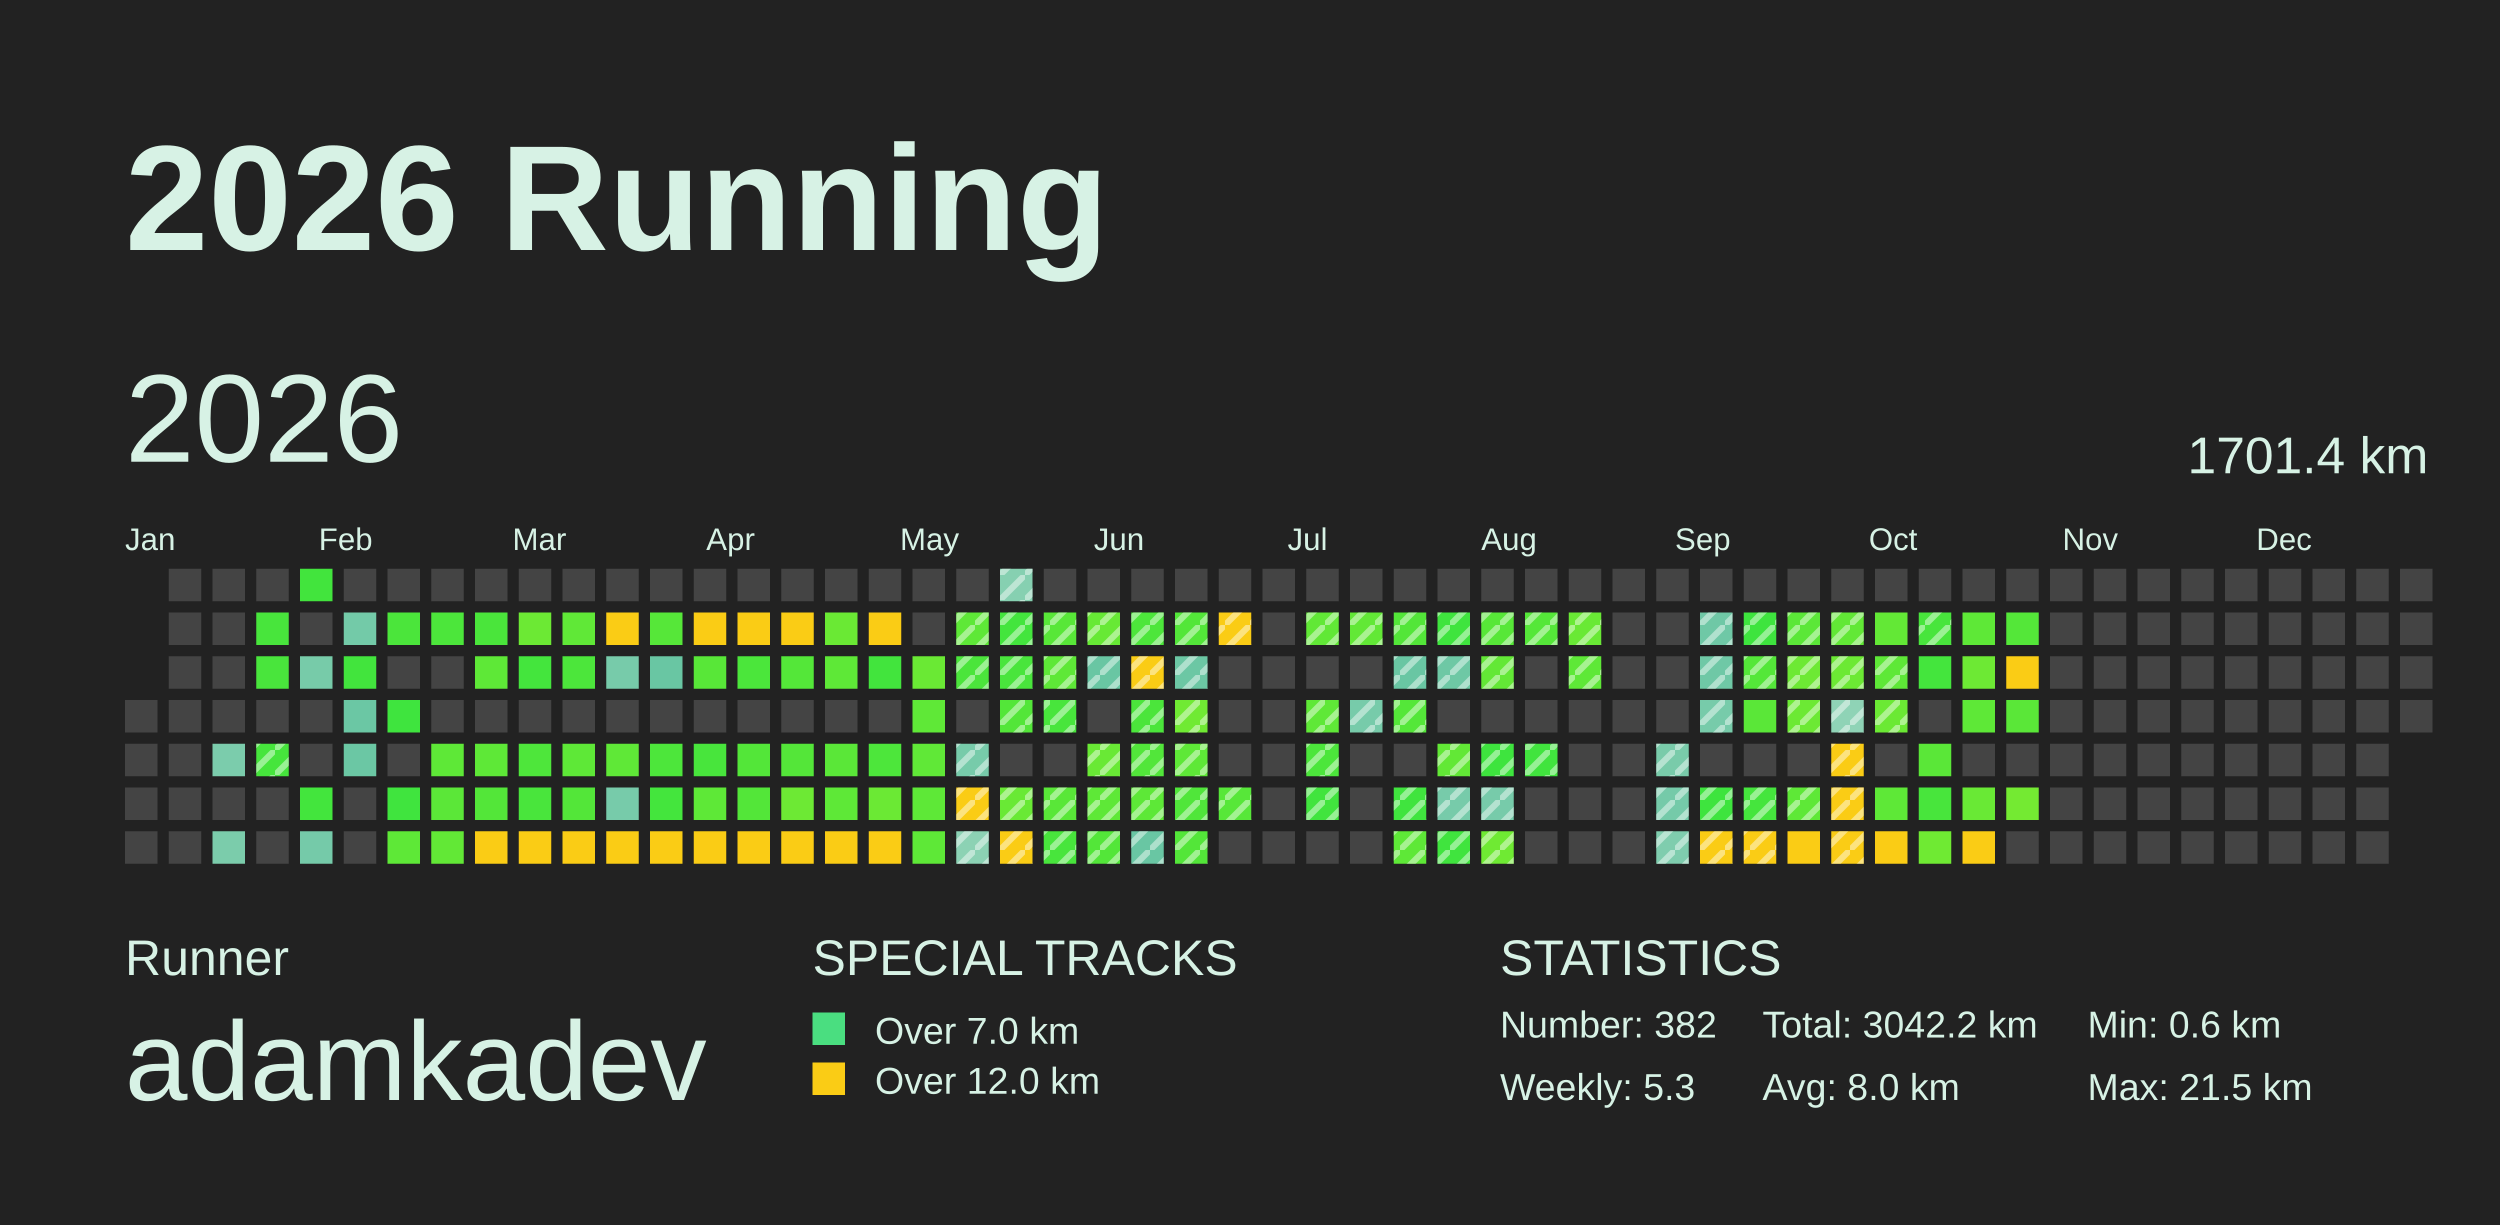
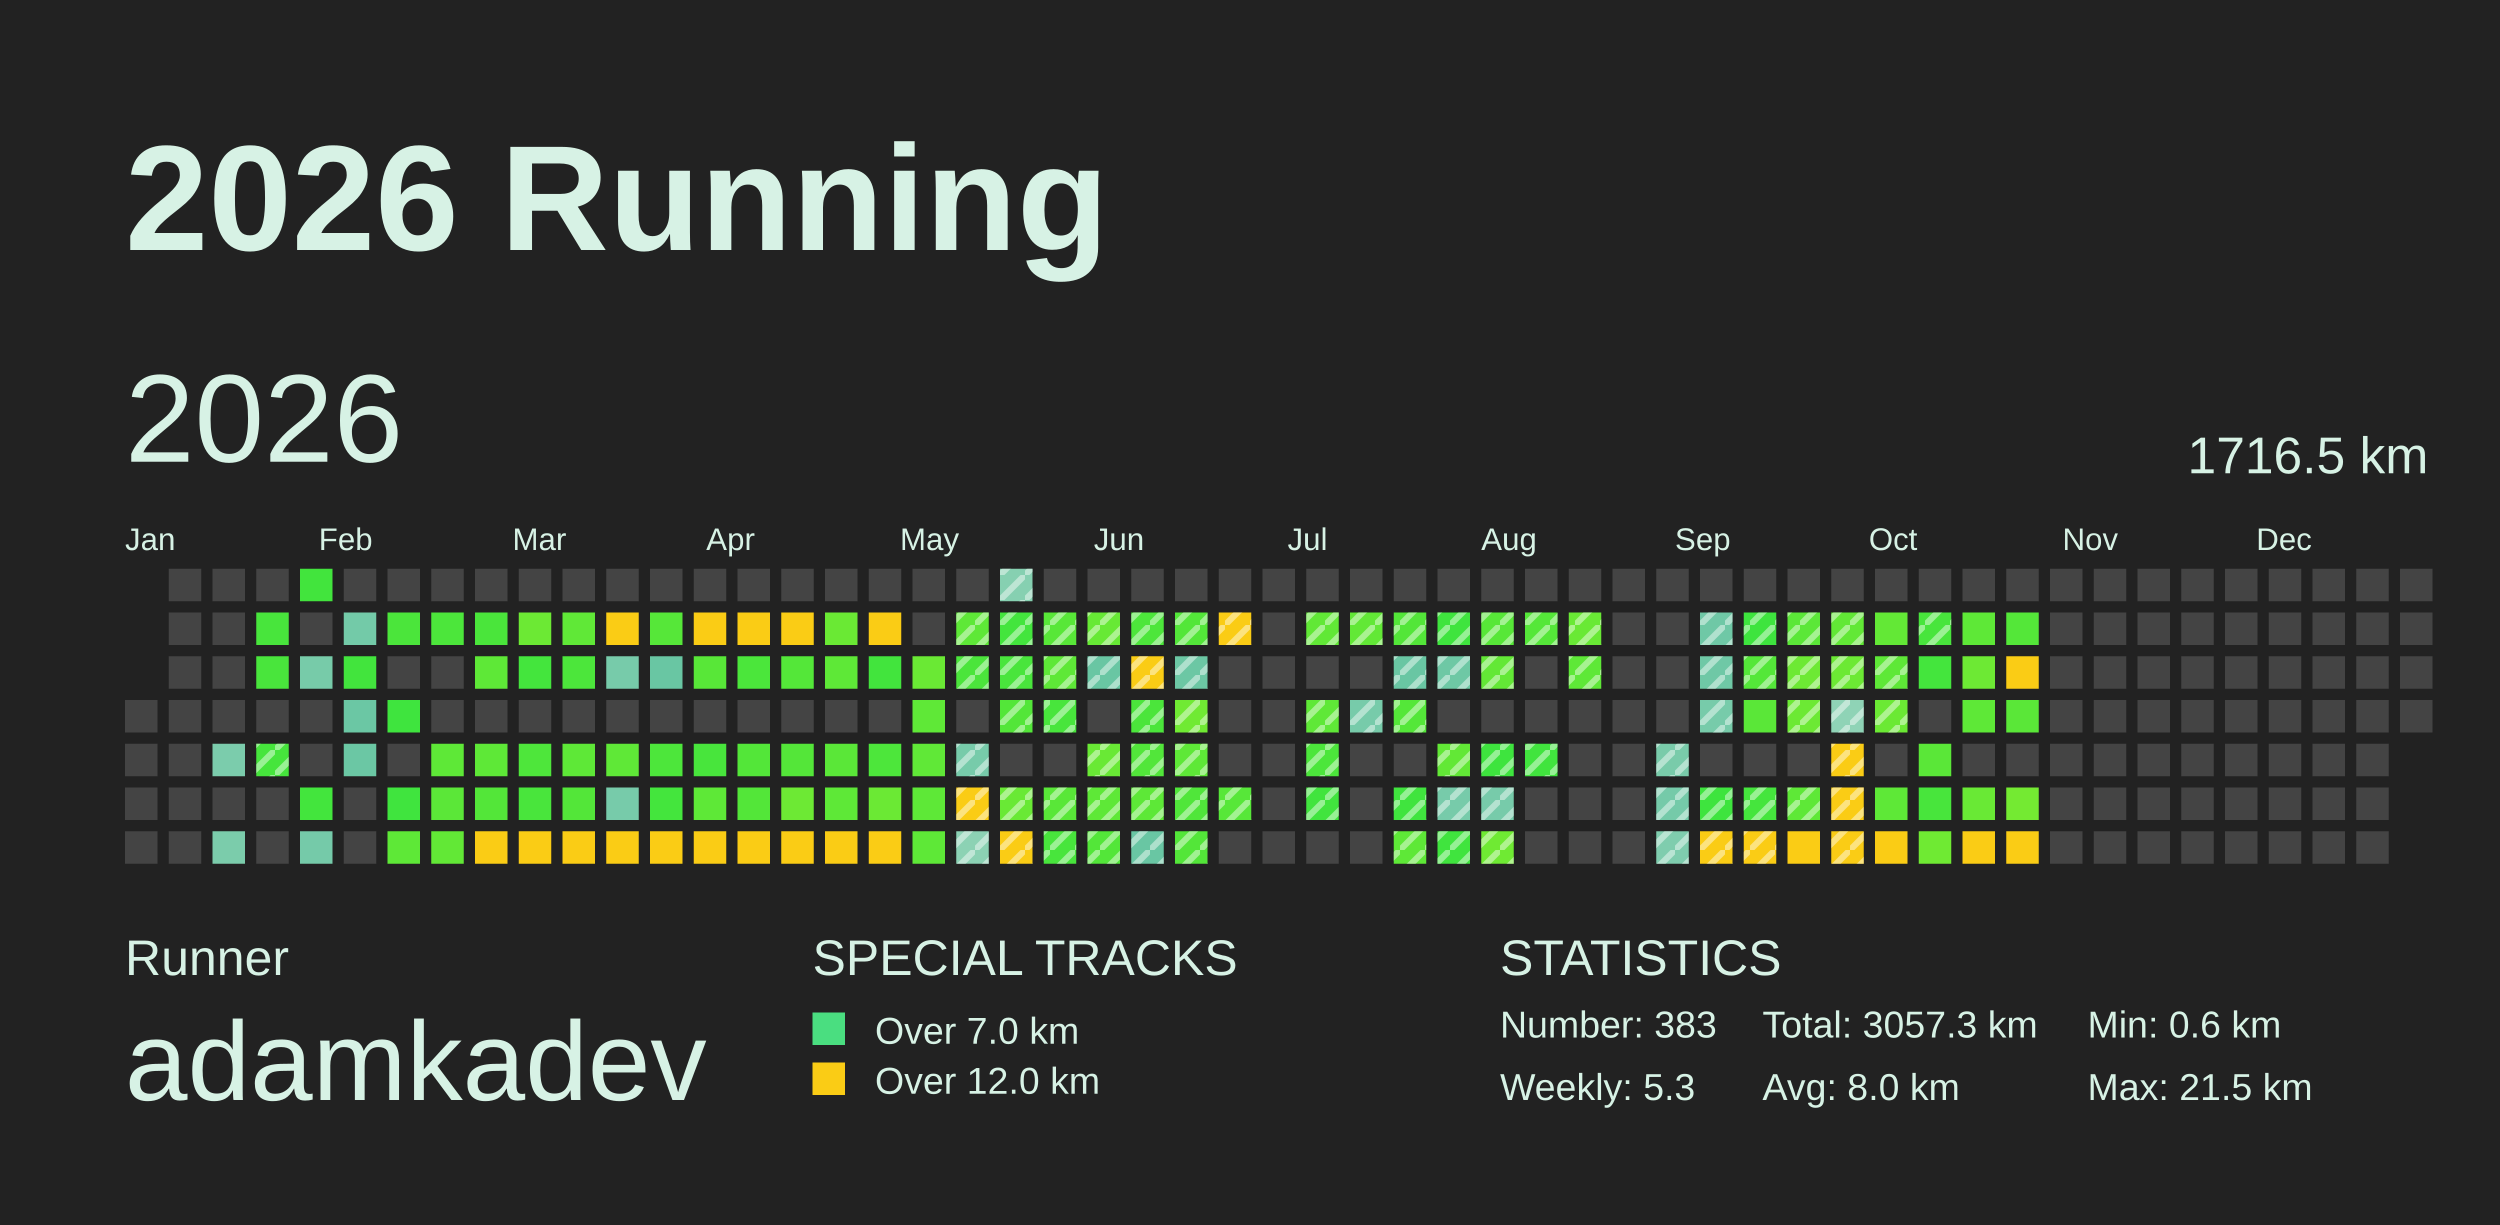
<svg xmlns="http://www.w3.org/2000/svg" baseProfile="full" height="98mm" version="1.1" viewBox="0,0,200,98" width="200mm">
  <defs>
    <pattern height="2" id="indoor-stripe" patternUnits="userSpaceOnUse" width="2">
      <line stroke="white" stroke-opacity="0.45" stroke-width="0.5" x1="0" x2="2" y1="2" y2="0" />
    </pattern>
  </defs>
  <rect fill="#222222" height="98" width="200" x="0" y="0" />
  <text fill="#D7F2E5" style="font-size:12px; font-family:Arial; font-weight:bold;" x="10" y="20">2026 Running</text>
  <text fill="#D7F2E5" style="font-size:4px; font-family:Arial" x="10" y="78">Runner</text>
  <text fill="#D7F2E5" style="font-size:9px; font-family:Arial" x="10" y="88">adamkadev</text>
  <text fill="#D7F2E5" style="font-size:4px; font-family:Arial" x="65" y="78">SPECIAL TRACKS</text>
  <rect fill="#4ADE80" height="2.6" width="2.6" x="65" y="81" />
  <text fill="#D7F2E5" style="font-size:3px; font-family:Arial" x="70" y="83.5">Over 7.0 km</text>
  <rect fill="#FACC15" height="2.6" width="2.6" x="65" y="85" />
  <text fill="#D7F2E5" style="font-size:3px; font-family:Arial" x="70" y="87.5">Over 12.0 km</text>
  <text fill="#D7F2E5" style="font-size:4px; font-family:Arial" x="120" y="78">STATISTICS</text>
-   <text fill="#D7F2E5" style="font-size:3px; font-family:Arial" x="120" y="83">Number: 382</text>
+   <text fill="#D7F2E5" style="font-size:3px; font-family:Arial" x="120" y="83">Number: 383</text>
  <text fill="#D7F2E5" style="font-size:3px; font-family:Arial" x="120" y="88">Weekly: 5.3</text>
-   <text fill="#D7F2E5" style="font-size:3px; font-family:Arial" x="141" y="83">Total: 3042.2 km</text>
+   <text fill="#D7F2E5" style="font-size:3px; font-family:Arial" x="141" y="83">Total: 3057.3 km</text>
  <text fill="#D7F2E5" style="font-size:3px; font-family:Arial" x="141" y="88">Avg: 8.0 km</text>
  <text fill="#D7F2E5" style="font-size:3px; font-family:Arial" x="167" y="83">Min: 0.6 km</text>
  <text fill="#D7F2E5" style="font-size:3px; font-family:Arial" x="167" y="88">Max: 21.5 km</text>
  <text dominant-baseline="hanging" fill="#D7F2E5" style="font-size:10.0px; font-family:Arial;" x="10" y="30">2026</text>
-   <text dominant-baseline="hanging" fill="#D7F2E5" style="font-size:4.125px; font-family:Arial;" x="175" y="35">1701.4 km</text>
+   <text dominant-baseline="hanging" fill="#D7F2E5" style="font-size:4.125px; font-family:Arial;" x="175" y="35">1716.5 km</text>
  <text fill="#D7F2E5" style="font-size:2.5px; font-family:Arial" x="10.0" y="44">Jan</text>
  <text fill="#D7F2E5" style="font-size:2.5px; font-family:Arial" x="25.5" y="44">Feb</text>
  <text fill="#D7F2E5" style="font-size:2.5px; font-family:Arial" x="41.0" y="44">Mar</text>
  <text fill="#D7F2E5" style="font-size:2.5px; font-family:Arial" x="56.5" y="44">Apr</text>
  <text fill="#D7F2E5" style="font-size:2.5px; font-family:Arial" x="72.0" y="44">May</text>
  <text fill="#D7F2E5" style="font-size:2.5px; font-family:Arial" x="87.5" y="44">Jun</text>
  <text fill="#D7F2E5" style="font-size:2.5px; font-family:Arial" x="103.0" y="44">Jul</text>
  <text fill="#D7F2E5" style="font-size:2.5px; font-family:Arial" x="118.5" y="44">Aug</text>
  <text fill="#D7F2E5" style="font-size:2.5px; font-family:Arial" x="134.0" y="44">Sep</text>
  <text fill="#D7F2E5" style="font-size:2.5px; font-family:Arial" x="149.5" y="44">Oct</text>
  <text fill="#D7F2E5" style="font-size:2.5px; font-family:Arial" x="165.0" y="44">Nov</text>
  <text fill="#D7F2E5" style="font-size:2.5px; font-family:Arial" x="180.5" y="44">Dec</text>
  <rect fill="#444444" height="2.6" width="2.6" x="10.0" y="56.0" />
  <rect fill="#444444" height="2.6" width="2.6" x="10.0" y="59.5" />
  <rect fill="#444444" height="2.6" width="2.6" x="10.0" y="63.0" />
  <rect fill="#444444" height="2.6" width="2.6" x="10.0" y="66.5" />
  <rect fill="#444444" height="2.6" width="2.6" x="13.5" y="45.5" />
  <rect fill="#444444" height="2.6" width="2.6" x="13.5" y="49.0" />
  <rect fill="#444444" height="2.6" width="2.6" x="13.5" y="52.5" />
  <rect fill="#444444" height="2.6" width="2.6" x="13.5" y="56.0" />
  <rect fill="#444444" height="2.6" width="2.6" x="13.5" y="59.5" />
  <rect fill="#444444" height="2.6" width="2.6" x="13.5" y="63.0" />
  <rect fill="#444444" height="2.6" width="2.6" x="13.5" y="66.5" />
  <rect fill="#444444" height="2.6" width="2.6" x="17.0" y="45.5" />
  <rect fill="#444444" height="2.6" width="2.6" x="17.0" y="49.0" />
  <rect fill="#444444" height="2.6" width="2.6" x="17.0" y="52.5" />
  <rect fill="#444444" height="2.6" width="2.6" x="17.0" y="56.0" />
  <rect fill="#7bccac" height="2.6" width="2.6" x="17.0" y="59.5" />
  <rect fill="#444444" height="2.6" width="2.6" x="17.0" y="63.0" />
  <rect fill="#7bccab" height="2.6" width="2.6" x="17.0" y="66.5" />
  <rect fill="#444444" height="2.6" width="2.6" x="20.5" y="45.5" />
  <rect fill="#48e53c" height="2.6" width="2.6" x="20.5" y="49.0" />
  <rect fill="#49e53c" height="2.6" width="2.6" x="20.5" y="52.5" />
  <rect fill="#444444" height="2.6" width="2.6" x="20.5" y="56.0" />
  <rect fill="#46e53c" height="2.6" width="2.6" x="20.5" y="59.5" />
  <rect fill="url(#indoor-stripe)" height="2.6" style="pointer-events: none;" width="2.6" x="20.5" y="59.5" />
  <rect fill="#444444" height="2.6" width="2.6" x="20.5" y="63.0" />
  <rect fill="#444444" height="2.6" width="2.6" x="20.5" y="66.5" />
  <rect fill="#42e43d" height="2.6" width="2.6" x="24.0" y="45.5" />
  <rect fill="#444444" height="2.6" width="2.6" x="24.0" y="49.0" />
  <rect fill="#77cba9" height="2.6" width="2.6" x="24.0" y="52.5" />
  <rect fill="#444444" height="2.6" width="2.6" x="24.0" y="56.0" />
  <rect fill="#444444" height="2.6" width="2.6" x="24.0" y="59.5" />
  <rect fill="#43e53d" height="2.6" width="2.6" x="24.0" y="63.0" />
  <rect fill="#75caa9" height="2.6" width="2.6" x="24.0" y="66.5" />
  <rect fill="#444444" height="2.6" width="2.6" x="27.5" y="45.5" />
  <rect fill="#73caa8" height="2.6" width="2.6" x="27.5" y="49.0" />
  <rect fill="#42e43d" height="2.6" width="2.6" x="27.5" y="52.5" />
  <rect fill="#6bc7a4" height="2.6" width="2.6" x="27.5" y="56.0" />
  <rect fill="#6bc7a4" height="2.6" width="2.6" x="27.5" y="59.5" />
  <rect fill="#444444" height="2.6" width="2.6" x="27.5" y="63.0" />
  <rect fill="#444444" height="2.6" width="2.6" x="27.5" y="66.5" />
  <rect fill="#444444" height="2.6" width="2.6" x="31.0" y="45.5" />
  <rect fill="#4be53b" height="2.6" width="2.6" x="31.0" y="49.0" />
  <rect fill="#444444" height="2.6" width="2.6" x="31.0" y="52.5" />
  <rect fill="#3fe43e" height="2.6" width="2.6" x="31.0" y="56.0" />
  <rect fill="#444444" height="2.6" width="2.6" x="31.0" y="59.5" />
  <rect fill="#40e43e" height="2.6" width="2.6" x="31.0" y="63.0" />
  <rect fill="#5ee837" height="2.6" width="2.6" x="31.0" y="66.5" />
  <rect fill="#444444" height="2.6" width="2.6" x="34.5" y="45.5" />
  <rect fill="#4ce63b" height="2.6" width="2.6" x="34.5" y="49.0" />
  <rect fill="#444444" height="2.6" width="2.6" x="34.5" y="52.5" />
  <rect fill="#444444" height="2.6" width="2.6" x="34.5" y="56.0" />
  <rect fill="#5ee837" height="2.6" width="2.6" x="34.5" y="59.5" />
  <rect fill="#5be738" height="2.6" width="2.6" x="34.5" y="63.0" />
  <rect fill="#62e836" height="2.6" width="2.6" x="34.5" y="66.5" />
  <rect fill="#444444" height="2.6" width="2.6" x="38.0" y="45.5" />
  <rect fill="#4ae53b" height="2.6" width="2.6" x="38.0" y="49.0" />
  <rect fill="#5ee837" height="2.6" width="2.6" x="38.0" y="52.5" />
  <rect fill="#444444" height="2.6" width="2.6" x="38.0" y="56.0" />
  <rect fill="#5ee837" height="2.6" width="2.6" x="38.0" y="59.5" />
  <rect fill="#53e639" height="2.6" width="2.6" x="38.0" y="63.0" />
  <rect fill="#FACC15" height="2.6" width="2.6" x="38.0" y="66.5" />
  <rect fill="#444444" height="2.6" width="2.6" x="41.5" y="45.5" />
  <rect fill="#6ce934" height="2.6" width="2.6" x="41.5" y="49.0" />
  <rect fill="#44e53d" height="2.6" width="2.6" x="41.5" y="52.5" />
  <rect fill="#444444" height="2.6" width="2.6" x="41.5" y="56.0" />
  <rect fill="#4ee63b" height="2.6" width="2.6" x="41.5" y="59.5" />
  <rect fill="#49e53c" height="2.6" width="2.6" x="41.5" y="63.0" />
  <rect fill="#FACC15" height="2.6" width="2.6" x="41.5" y="66.5" />
  <rect fill="#444444" height="2.6" width="2.6" x="45.0" y="45.5" />
  <rect fill="#60e837" height="2.6" width="2.6" x="45.0" y="49.0" />
  <rect fill="#4ce63b" height="2.6" width="2.6" x="45.0" y="52.5" />
  <rect fill="#444444" height="2.6" width="2.6" x="45.0" y="56.0" />
  <rect fill="#5ee837" height="2.6" width="2.6" x="45.0" y="59.5" />
  <rect fill="#53e639" height="2.6" width="2.6" x="45.0" y="63.0" />
  <rect fill="#FACC15" height="2.6" width="2.6" x="45.0" y="66.5" />
  <rect fill="#444444" height="2.6" width="2.6" x="48.5" y="45.5" />
  <rect fill="#FACC15" height="2.6" width="2.6" x="48.5" y="49.0" />
  <rect fill="#77cbaa" height="2.6" width="2.6" x="48.5" y="52.5" />
  <rect fill="#444444" height="2.6" width="2.6" x="48.5" y="56.0" />
  <rect fill="#5fe837" height="2.6" width="2.6" x="48.5" y="59.5" />
  <rect fill="#77cbaa" height="2.6" width="2.6" x="48.5" y="63.0" />
  <rect fill="#FACC15" height="2.6" width="2.6" x="48.5" y="66.5" />
  <rect fill="#444444" height="2.6" width="2.6" x="52.0" y="45.5" />
  <rect fill="#56e739" height="2.6" width="2.6" x="52.0" y="49.0" />
  <rect fill="#69c6a3" height="2.6" width="2.6" x="52.0" y="52.5" />
  <rect fill="#444444" height="2.6" width="2.6" x="52.0" y="56.0" />
  <rect fill="#4de63b" height="2.6" width="2.6" x="52.0" y="59.5" />
  <rect fill="#44e53d" height="2.6" width="2.6" x="52.0" y="63.0" />
  <rect fill="#FACC15" height="2.6" width="2.6" x="52.0" y="66.5" />
  <rect fill="#444444" height="2.6" width="2.6" x="55.5" y="45.5" />
  <rect fill="#FACC15" height="2.6" width="2.6" x="55.5" y="49.0" />
  <rect fill="#58e738" height="2.6" width="2.6" x="55.5" y="52.5" />
  <rect fill="#444444" height="2.6" width="2.6" x="55.5" y="56.0" />
  <rect fill="#48e53c" height="2.6" width="2.6" x="55.5" y="59.5" />
  <rect fill="#5ee837" height="2.6" width="2.6" x="55.5" y="63.0" />
  <rect fill="#FACC15" height="2.6" width="2.6" x="55.5" y="66.5" />
  <rect fill="#444444" height="2.6" width="2.6" x="59.0" y="45.5" />
  <rect fill="#FACC15" height="2.6" width="2.6" x="59.0" y="49.0" />
  <rect fill="#4be63b" height="2.6" width="2.6" x="59.0" y="52.5" />
  <rect fill="#444444" height="2.6" width="2.6" x="59.0" y="56.0" />
  <rect fill="#53e639" height="2.6" width="2.6" x="59.0" y="59.5" />
  <rect fill="#53e639" height="2.6" width="2.6" x="59.0" y="63.0" />
  <rect fill="#FACC15" height="2.6" width="2.6" x="59.0" y="66.5" />
  <rect fill="#444444" height="2.6" width="2.6" x="62.5" y="45.5" />
  <rect fill="#FACC15" height="2.6" width="2.6" x="62.5" y="49.0" />
  <rect fill="#54e739" height="2.6" width="2.6" x="62.5" y="52.5" />
  <rect fill="#444444" height="2.6" width="2.6" x="62.5" y="56.0" />
  <rect fill="#54e639" height="2.6" width="2.6" x="62.5" y="59.5" />
  <rect fill="#6de934" height="2.6" width="2.6" x="62.5" y="63.0" />
  <rect fill="#FACC15" height="2.6" width="2.6" x="62.5" y="66.5" />
  <rect fill="#444444" height="2.6" width="2.6" x="66.0" y="45.5" />
  <rect fill="#6ae934" height="2.6" width="2.6" x="66.0" y="49.0" />
  <rect fill="#5ee837" height="2.6" width="2.6" x="66.0" y="52.5" />
  <rect fill="#444444" height="2.6" width="2.6" x="66.0" y="56.0" />
  <rect fill="#5ae738" height="2.6" width="2.6" x="66.0" y="59.5" />
  <rect fill="#5ee837" height="2.6" width="2.6" x="66.0" y="63.0" />
  <rect fill="#FACC15" height="2.6" width="2.6" x="66.0" y="66.5" />
  <rect fill="#444444" height="2.6" width="2.6" x="69.5" y="45.5" />
  <rect fill="#FACC15" height="2.6" width="2.6" x="69.5" y="49.0" />
  <rect fill="#42e43d" height="2.6" width="2.6" x="69.5" y="52.5" />
  <rect fill="#444444" height="2.6" width="2.6" x="69.5" y="56.0" />
  <rect fill="#4de63b" height="2.6" width="2.6" x="69.5" y="59.5" />
  <rect fill="#6be934" height="2.6" width="2.6" x="69.5" y="63.0" />
  <rect fill="#FACC15" height="2.6" width="2.6" x="69.5" y="66.5" />
  <rect fill="#444444" height="2.6" width="2.6" x="73.0" y="45.5" />
  <rect fill="#444444" height="2.6" width="2.6" x="73.0" y="49.0" />
  <rect fill="#6ae934" height="2.6" width="2.6" x="73.0" y="52.5" />
  <rect fill="#5fe837" height="2.6" width="2.6" x="73.0" y="56.0" />
  <rect fill="#60e837" height="2.6" width="2.6" x="73.0" y="59.5" />
  <rect fill="#5ee837" height="2.6" width="2.6" x="73.0" y="63.0" />
  <rect fill="#5ee837" height="2.6" width="2.6" x="73.0" y="66.5" />
  <rect fill="#444444" height="2.6" width="2.6" x="76.5" y="45.5" />
  <rect fill="#5ee837" height="2.6" width="2.6" x="76.5" y="49.0" />
  <rect fill="url(#indoor-stripe)" height="2.6" style="pointer-events: none;" width="2.6" x="76.5" y="49.0" />
  <rect fill="#4be53b" height="2.6" width="2.6" x="76.5" y="52.5" />
  <rect fill="url(#indoor-stripe)" height="2.6" style="pointer-events: none;" width="2.6" x="76.5" y="52.5" />
  <rect fill="#444444" height="2.6" width="2.6" x="76.5" y="56.0" />
  <rect fill="#77cbaa" height="2.6" width="2.6" x="76.5" y="59.5" />
  <rect fill="url(#indoor-stripe)" height="2.6" style="pointer-events: none;" width="2.6" x="76.5" y="59.5" />
  <rect fill="#FACC15" height="2.6" width="2.6" x="76.5" y="63.0" />
  <rect fill="url(#indoor-stripe)" height="2.6" style="pointer-events: none;" width="2.6" x="76.5" y="63.0" />
  <rect fill="#8cd2b4" height="2.6" width="2.6" x="76.5" y="66.5" />
  <rect fill="url(#indoor-stripe)" height="2.6" style="pointer-events: none;" width="2.6" x="76.5" y="66.5" />
  <rect fill="#86d0b1" height="2.6" width="2.6" x="80.0" y="45.5" />
  <rect fill="url(#indoor-stripe)" height="2.6" style="pointer-events: none;" width="2.6" x="80.0" y="45.5" />
  <rect fill="#43e53d" height="2.6" width="2.6" x="80.0" y="49.0" />
  <rect fill="url(#indoor-stripe)" height="2.6" style="pointer-events: none;" width="2.6" x="80.0" y="49.0" />
  <rect fill="#49e53c" height="2.6" width="2.6" x="80.0" y="52.5" />
  <rect fill="url(#indoor-stripe)" height="2.6" style="pointer-events: none;" width="2.6" x="80.0" y="52.5" />
  <rect fill="#53e639" height="2.6" width="2.6" x="80.0" y="56.0" />
  <rect fill="url(#indoor-stripe)" height="2.6" style="pointer-events: none;" width="2.6" x="80.0" y="56.0" />
  <rect fill="#444444" height="2.6" width="2.6" x="80.0" y="59.5" />
  <rect fill="#69e935" height="2.6" width="2.6" x="80.0" y="63.0" />
  <rect fill="url(#indoor-stripe)" height="2.6" style="pointer-events: none;" width="2.6" x="80.0" y="63.0" />
  <rect fill="#FACC15" height="2.6" width="2.6" x="80.0" y="66.5" />
  <rect fill="url(#indoor-stripe)" height="2.6" style="pointer-events: none;" width="2.6" x="80.0" y="66.5" />
  <rect fill="#444444" height="2.6" width="2.6" x="83.5" y="45.5" />
  <rect fill="#58e738" height="2.6" width="2.6" x="83.5" y="49.0" />
  <rect fill="url(#indoor-stripe)" height="2.6" style="pointer-events: none;" width="2.6" x="83.5" y="49.0" />
  <rect fill="#5ee837" height="2.6" width="2.6" x="83.5" y="52.5" />
  <rect fill="url(#indoor-stripe)" height="2.6" style="pointer-events: none;" width="2.6" x="83.5" y="52.5" />
  <rect fill="#48e53c" height="2.6" width="2.6" x="83.5" y="56.0" />
  <rect fill="url(#indoor-stripe)" height="2.6" style="pointer-events: none;" width="2.6" x="83.5" y="56.0" />
  <rect fill="#444444" height="2.6" width="2.6" x="83.5" y="59.5" />
  <rect fill="#59e738" height="2.6" width="2.6" x="83.5" y="63.0" />
  <rect fill="url(#indoor-stripe)" height="2.6" style="pointer-events: none;" width="2.6" x="83.5" y="63.0" />
  <rect fill="#48e53c" height="2.6" width="2.6" x="83.5" y="66.5" />
  <rect fill="url(#indoor-stripe)" height="2.6" style="pointer-events: none;" width="2.6" x="83.5" y="66.5" />
  <rect fill="#444444" height="2.6" width="2.6" x="87.0" y="45.5" />
  <rect fill="#67e935" height="2.6" width="2.6" x="87.0" y="49.0" />
  <rect fill="url(#indoor-stripe)" height="2.6" style="pointer-events: none;" width="2.6" x="87.0" y="49.0" />
  <rect fill="#69c6a3" height="2.6" width="2.6" x="87.0" y="52.5" />
  <rect fill="url(#indoor-stripe)" height="2.6" style="pointer-events: none;" width="2.6" x="87.0" y="52.5" />
  <rect fill="#444444" height="2.6" width="2.6" x="87.0" y="56.0" />
  <rect fill="#69e935" height="2.6" width="2.6" x="87.0" y="59.5" />
  <rect fill="url(#indoor-stripe)" height="2.6" style="pointer-events: none;" width="2.6" x="87.0" y="59.5" />
  <rect fill="#5ee837" height="2.6" width="2.6" x="87.0" y="63.0" />
  <rect fill="url(#indoor-stripe)" height="2.6" style="pointer-events: none;" width="2.6" x="87.0" y="63.0" />
  <rect fill="#53e639" height="2.6" width="2.6" x="87.0" y="66.5" />
  <rect fill="url(#indoor-stripe)" height="2.6" style="pointer-events: none;" width="2.6" x="87.0" y="66.5" />
  <rect fill="#444444" height="2.6" width="2.6" x="90.5" y="45.5" />
  <rect fill="#4de63b" height="2.6" width="2.6" x="90.5" y="49.0" />
  <rect fill="url(#indoor-stripe)" height="2.6" style="pointer-events: none;" width="2.6" x="90.5" y="49.0" />
  <rect fill="#FACC15" height="2.6" width="2.6" x="90.5" y="52.5" />
  <rect fill="url(#indoor-stripe)" height="2.6" style="pointer-events: none;" width="2.6" x="90.5" y="52.5" />
  <rect fill="#4be53b" height="2.6" width="2.6" x="90.5" y="56.0" />
  <rect fill="url(#indoor-stripe)" height="2.6" style="pointer-events: none;" width="2.6" x="90.5" y="56.0" />
  <rect fill="#52e63a" height="2.6" width="2.6" x="90.5" y="59.5" />
  <rect fill="url(#indoor-stripe)" height="2.6" style="pointer-events: none;" width="2.6" x="90.5" y="59.5" />
  <rect fill="#5de837" height="2.6" width="2.6" x="90.5" y="63.0" />
  <rect fill="url(#indoor-stripe)" height="2.6" style="pointer-events: none;" width="2.6" x="90.5" y="63.0" />
  <rect fill="#69c6a3" height="2.6" width="2.6" x="90.5" y="66.5" />
  <rect fill="url(#indoor-stripe)" height="2.6" style="pointer-events: none;" width="2.6" x="90.5" y="66.5" />
  <rect fill="#444444" height="2.6" width="2.6" x="94.0" y="45.5" />
  <rect fill="#53e639" height="2.6" width="2.6" x="94.0" y="49.0" />
  <rect fill="url(#indoor-stripe)" height="2.6" style="pointer-events: none;" width="2.6" x="94.0" y="49.0" />
  <rect fill="#6cc7a4" height="2.6" width="2.6" x="94.0" y="52.5" />
  <rect fill="url(#indoor-stripe)" height="2.6" style="pointer-events: none;" width="2.6" x="94.0" y="52.5" />
  <rect fill="#70ea33" height="2.6" width="2.6" x="94.0" y="56.0" />
  <rect fill="url(#indoor-stripe)" height="2.6" style="pointer-events: none;" width="2.6" x="94.0" y="56.0" />
  <rect fill="#5ee837" height="2.6" width="2.6" x="94.0" y="59.5" />
  <rect fill="url(#indoor-stripe)" height="2.6" style="pointer-events: none;" width="2.6" x="94.0" y="59.5" />
  <rect fill="#50e63a" height="2.6" width="2.6" x="94.0" y="63.0" />
  <rect fill="url(#indoor-stripe)" height="2.6" style="pointer-events: none;" width="2.6" x="94.0" y="63.0" />
  <rect fill="#53e639" height="2.6" width="2.6" x="94.0" y="66.5" />
  <rect fill="url(#indoor-stripe)" height="2.6" style="pointer-events: none;" width="2.6" x="94.0" y="66.5" />
  <rect fill="#444444" height="2.6" width="2.6" x="97.5" y="45.5" />
  <rect fill="#FACC15" height="2.6" width="2.6" x="97.5" y="49.0" />
  <rect fill="url(#indoor-stripe)" height="2.6" style="pointer-events: none;" width="2.6" x="97.5" y="49.0" />
  <rect fill="#444444" height="2.6" width="2.6" x="97.5" y="52.5" />
  <rect fill="#444444" height="2.6" width="2.6" x="97.5" y="56.0" />
  <rect fill="#444444" height="2.6" width="2.6" x="97.5" y="59.5" />
  <rect fill="#57e739" height="2.6" width="2.6" x="97.5" y="63.0" />
  <rect fill="url(#indoor-stripe)" height="2.6" style="pointer-events: none;" width="2.6" x="97.5" y="63.0" />
  <rect fill="#444444" height="2.6" width="2.6" x="97.5" y="66.5" />
  <rect fill="#444444" height="2.6" width="2.6" x="101.0" y="45.5" />
  <rect fill="#444444" height="2.6" width="2.6" x="101.0" y="49.0" />
  <rect fill="#444444" height="2.6" width="2.6" x="101.0" y="52.5" />
  <rect fill="#444444" height="2.6" width="2.6" x="101.0" y="56.0" />
  <rect fill="#444444" height="2.6" width="2.6" x="101.0" y="59.5" />
  <rect fill="#444444" height="2.6" width="2.6" x="101.0" y="63.0" />
  <rect fill="#444444" height="2.6" width="2.6" x="101.0" y="66.5" />
  <rect fill="#444444" height="2.6" width="2.6" x="104.5" y="45.5" />
  <rect fill="#61e836" height="2.6" width="2.6" x="104.5" y="49.0" />
  <rect fill="url(#indoor-stripe)" height="2.6" style="pointer-events: none;" width="2.6" x="104.5" y="49.0" />
  <rect fill="#444444" height="2.6" width="2.6" x="104.5" y="52.5" />
  <rect fill="#5fe837" height="2.6" width="2.6" x="104.5" y="56.0" />
  <rect fill="url(#indoor-stripe)" height="2.6" style="pointer-events: none;" width="2.6" x="104.5" y="56.0" />
  <rect fill="#4ce63b" height="2.6" width="2.6" x="104.5" y="59.5" />
  <rect fill="url(#indoor-stripe)" height="2.6" style="pointer-events: none;" width="2.6" x="104.5" y="59.5" />
  <rect fill="#41e43e" height="2.6" width="2.6" x="104.5" y="63.0" />
  <rect fill="url(#indoor-stripe)" height="2.6" style="pointer-events: none;" width="2.6" x="104.5" y="63.0" />
  <rect fill="#444444" height="2.6" width="2.6" x="104.5" y="66.5" />
  <rect fill="#444444" height="2.6" width="2.6" x="108.0" y="45.5" />
  <rect fill="#62e836" height="2.6" width="2.6" x="108.0" y="49.0" />
  <rect fill="url(#indoor-stripe)" height="2.6" style="pointer-events: none;" width="2.6" x="108.0" y="49.0" />
  <rect fill="#444444" height="2.6" width="2.6" x="108.0" y="52.5" />
  <rect fill="#77cbaa" height="2.6" width="2.6" x="108.0" y="56.0" />
  <rect fill="url(#indoor-stripe)" height="2.6" style="pointer-events: none;" width="2.6" x="108.0" y="56.0" />
  <rect fill="#444444" height="2.6" width="2.6" x="108.0" y="59.5" />
  <rect fill="#444444" height="2.6" width="2.6" x="108.0" y="63.0" />
  <rect fill="#444444" height="2.6" width="2.6" x="108.0" y="66.5" />
  <rect fill="#444444" height="2.6" width="2.6" x="111.5" y="45.5" />
  <rect fill="#53e639" height="2.6" width="2.6" x="111.5" y="49.0" />
  <rect fill="url(#indoor-stripe)" height="2.6" style="pointer-events: none;" width="2.6" x="111.5" y="49.0" />
  <rect fill="#69c6a3" height="2.6" width="2.6" x="111.5" y="52.5" />
  <rect fill="url(#indoor-stripe)" height="2.6" style="pointer-events: none;" width="2.6" x="111.5" y="52.5" />
  <rect fill="#54e739" height="2.6" width="2.6" x="111.5" y="56.0" />
  <rect fill="url(#indoor-stripe)" height="2.6" style="pointer-events: none;" width="2.6" x="111.5" y="56.0" />
  <rect fill="#444444" height="2.6" width="2.6" x="111.5" y="59.5" />
  <rect fill="#40e43e" height="2.6" width="2.6" x="111.5" y="63.0" />
  <rect fill="url(#indoor-stripe)" height="2.6" style="pointer-events: none;" width="2.6" x="111.5" y="63.0" />
  <rect fill="#5ee837" height="2.6" width="2.6" x="111.5" y="66.5" />
  <rect fill="url(#indoor-stripe)" height="2.6" style="pointer-events: none;" width="2.6" x="111.5" y="66.5" />
  <rect fill="#444444" height="2.6" width="2.6" x="115.0" y="45.5" />
  <rect fill="#3fe43e" height="2.6" width="2.6" x="115.0" y="49.0" />
  <rect fill="url(#indoor-stripe)" height="2.6" style="pointer-events: none;" width="2.6" x="115.0" y="49.0" />
  <rect fill="#6ec8a5" height="2.6" width="2.6" x="115.0" y="52.5" />
  <rect fill="url(#indoor-stripe)" height="2.6" style="pointer-events: none;" width="2.6" x="115.0" y="52.5" />
  <rect fill="#444444" height="2.6" width="2.6" x="115.0" y="56.0" />
  <rect fill="#62e836" height="2.6" width="2.6" x="115.0" y="59.5" />
  <rect fill="url(#indoor-stripe)" height="2.6" style="pointer-events: none;" width="2.6" x="115.0" y="59.5" />
  <rect fill="#77cbaa" height="2.6" width="2.6" x="115.0" y="63.0" />
  <rect fill="url(#indoor-stripe)" height="2.6" style="pointer-events: none;" width="2.6" x="115.0" y="63.0" />
  <rect fill="#40e43e" height="2.6" width="2.6" x="115.0" y="66.5" />
  <rect fill="url(#indoor-stripe)" height="2.6" style="pointer-events: none;" width="2.6" x="115.0" y="66.5" />
  <rect fill="#444444" height="2.6" width="2.6" x="118.5" y="45.5" />
  <rect fill="#57e738" height="2.6" width="2.6" x="118.5" y="49.0" />
  <rect fill="url(#indoor-stripe)" height="2.6" style="pointer-events: none;" width="2.6" x="118.5" y="49.0" />
  <rect fill="#63e836" height="2.6" width="2.6" x="118.5" y="52.5" />
  <rect fill="url(#indoor-stripe)" height="2.6" style="pointer-events: none;" width="2.6" x="118.5" y="52.5" />
  <rect fill="#444444" height="2.6" width="2.6" x="118.5" y="56.0" />
  <rect fill="#3ee43e" height="2.6" width="2.6" x="118.5" y="59.5" />
  <rect fill="url(#indoor-stripe)" height="2.6" style="pointer-events: none;" width="2.6" x="118.5" y="59.5" />
  <rect fill="#77cbaa" height="2.6" width="2.6" x="118.5" y="63.0" />
  <rect fill="url(#indoor-stripe)" height="2.6" style="pointer-events: none;" width="2.6" x="118.5" y="63.0" />
  <rect fill="#6fea33" height="2.6" width="2.6" x="118.5" y="66.5" />
  <rect fill="url(#indoor-stripe)" height="2.6" style="pointer-events: none;" width="2.6" x="118.5" y="66.5" />
  <rect fill="#444444" height="2.6" width="2.6" x="122.0" y="45.5" />
  <rect fill="#55e739" height="2.6" width="2.6" x="122.0" y="49.0" />
  <rect fill="url(#indoor-stripe)" height="2.6" style="pointer-events: none;" width="2.6" x="122.0" y="49.0" />
  <rect fill="#444444" height="2.6" width="2.6" x="122.0" y="52.5" />
  <rect fill="#444444" height="2.6" width="2.6" x="122.0" y="56.0" />
  <rect fill="#41e43e" height="2.6" width="2.6" x="122.0" y="59.5" />
  <rect fill="url(#indoor-stripe)" height="2.6" style="pointer-events: none;" width="2.6" x="122.0" y="59.5" />
  <rect fill="#444444" height="2.6" width="2.6" x="122.0" y="63.0" />
  <rect fill="#444444" height="2.6" width="2.6" x="122.0" y="66.5" />
  <rect fill="#444444" height="2.6" width="2.6" x="125.5" y="45.5" />
  <rect fill="#69e935" height="2.6" width="2.6" x="125.5" y="49.0" />
  <rect fill="url(#indoor-stripe)" height="2.6" style="pointer-events: none;" width="2.6" x="125.5" y="49.0" />
  <rect fill="#5ee837" height="2.6" width="2.6" x="125.5" y="52.5" />
  <rect fill="url(#indoor-stripe)" height="2.6" style="pointer-events: none;" width="2.6" x="125.5" y="52.5" />
  <rect fill="#444444" height="2.6" width="2.6" x="125.5" y="56.0" />
  <rect fill="#444444" height="2.6" width="2.6" x="125.5" y="59.5" />
  <rect fill="#444444" height="2.6" width="2.6" x="125.5" y="63.0" />
  <rect fill="#444444" height="2.6" width="2.6" x="125.5" y="66.5" />
  <rect fill="#444444" height="2.6" width="2.6" x="129.0" y="45.5" />
  <rect fill="#444444" height="2.6" width="2.6" x="129.0" y="49.0" />
  <rect fill="#444444" height="2.6" width="2.6" x="129.0" y="52.5" />
  <rect fill="#444444" height="2.6" width="2.6" x="129.0" y="56.0" />
  <rect fill="#444444" height="2.6" width="2.6" x="129.0" y="59.5" />
  <rect fill="#444444" height="2.6" width="2.6" x="129.0" y="63.0" />
  <rect fill="#444444" height="2.6" width="2.6" x="129.0" y="66.5" />
  <rect fill="#444444" height="2.6" width="2.6" x="132.5" y="45.5" />
  <rect fill="#444444" height="2.6" width="2.6" x="132.5" y="49.0" />
  <rect fill="#444444" height="2.6" width="2.6" x="132.5" y="52.5" />
  <rect fill="#444444" height="2.6" width="2.6" x="132.5" y="56.0" />
  <rect fill="#79cbaa" height="2.6" width="2.6" x="132.5" y="59.5" />
  <rect fill="url(#indoor-stripe)" height="2.6" style="pointer-events: none;" width="2.6" x="132.5" y="59.5" />
  <rect fill="#75caa9" height="2.6" width="2.6" x="132.5" y="63.0" />
  <rect fill="url(#indoor-stripe)" height="2.6" style="pointer-events: none;" width="2.6" x="132.5" y="63.0" />
  <rect fill="#7fcdae" height="2.6" width="2.6" x="132.5" y="66.5" />
  <rect fill="url(#indoor-stripe)" height="2.6" style="pointer-events: none;" width="2.6" x="132.5" y="66.5" />
  <rect fill="#444444" height="2.6" width="2.6" x="136.0" y="45.5" />
  <rect fill="#6fc8a6" height="2.6" width="2.6" x="136.0" y="49.0" />
  <rect fill="url(#indoor-stripe)" height="2.6" style="pointer-events: none;" width="2.6" x="136.0" y="49.0" />
  <rect fill="#6fc8a6" height="2.6" width="2.6" x="136.0" y="52.5" />
  <rect fill="url(#indoor-stripe)" height="2.6" style="pointer-events: none;" width="2.6" x="136.0" y="52.5" />
  <rect fill="#77cbaa" height="2.6" width="2.6" x="136.0" y="56.0" />
  <rect fill="url(#indoor-stripe)" height="2.6" style="pointer-events: none;" width="2.6" x="136.0" y="56.0" />
  <rect fill="#444444" height="2.6" width="2.6" x="136.0" y="59.5" />
  <rect fill="#3ee43e" height="2.6" width="2.6" x="136.0" y="63.0" />
  <rect fill="url(#indoor-stripe)" height="2.6" style="pointer-events: none;" width="2.6" x="136.0" y="63.0" />
  <rect fill="#FACC15" height="2.6" width="2.6" x="136.0" y="66.5" />
  <rect fill="url(#indoor-stripe)" height="2.6" style="pointer-events: none;" width="2.6" x="136.0" y="66.5" />
  <rect fill="#444444" height="2.6" width="2.6" x="139.5" y="45.5" />
  <rect fill="#3ee43e" height="2.6" width="2.6" x="139.5" y="49.0" />
  <rect fill="url(#indoor-stripe)" height="2.6" style="pointer-events: none;" width="2.6" x="139.5" y="49.0" />
  <rect fill="#54e739" height="2.6" width="2.6" x="139.5" y="52.5" />
  <rect fill="url(#indoor-stripe)" height="2.6" style="pointer-events: none;" width="2.6" x="139.5" y="52.5" />
  <rect fill="#5ae738" height="2.6" width="2.6" x="139.5" y="56.0" />
  <rect fill="#444444" height="2.6" width="2.6" x="139.5" y="59.5" />
  <rect fill="#45e53d" height="2.6" width="2.6" x="139.5" y="63.0" />
  <rect fill="url(#indoor-stripe)" height="2.6" style="pointer-events: none;" width="2.6" x="139.5" y="63.0" />
  <rect fill="#FACC15" height="2.6" width="2.6" x="139.5" y="66.5" />
  <rect fill="url(#indoor-stripe)" height="2.6" style="pointer-events: none;" width="2.6" x="139.5" y="66.5" />
  <rect fill="#444444" height="2.6" width="2.6" x="143.0" y="45.5" />
  <rect fill="#5be738" height="2.6" width="2.6" x="143.0" y="49.0" />
  <rect fill="url(#indoor-stripe)" height="2.6" style="pointer-events: none;" width="2.6" x="143.0" y="49.0" />
  <rect fill="#6de934" height="2.6" width="2.6" x="143.0" y="52.5" />
  <rect fill="url(#indoor-stripe)" height="2.6" style="pointer-events: none;" width="2.6" x="143.0" y="52.5" />
  <rect fill="#6ce934" height="2.6" width="2.6" x="143.0" y="56.0" />
  <rect fill="url(#indoor-stripe)" height="2.6" style="pointer-events: none;" width="2.6" x="143.0" y="56.0" />
  <rect fill="#444444" height="2.6" width="2.6" x="143.0" y="59.5" />
  <rect fill="#5ee837" height="2.6" width="2.6" x="143.0" y="63.0" />
  <rect fill="url(#indoor-stripe)" height="2.6" style="pointer-events: none;" width="2.6" x="143.0" y="63.0" />
  <rect fill="#FACC15" height="2.6" width="2.6" x="143.0" y="66.5" />
  <rect fill="#444444" height="2.6" width="2.6" x="146.5" y="45.5" />
  <rect fill="#62e836" height="2.6" width="2.6" x="146.5" y="49.0" />
  <rect fill="url(#indoor-stripe)" height="2.6" style="pointer-events: none;" width="2.6" x="146.5" y="49.0" />
  <rect fill="#6ce934" height="2.6" width="2.6" x="146.5" y="52.5" />
  <rect fill="url(#indoor-stripe)" height="2.6" style="pointer-events: none;" width="2.6" x="146.5" y="52.5" />
  <rect fill="#8fd3b6" height="2.6" width="2.6" x="146.5" y="56.0" />
  <rect fill="url(#indoor-stripe)" height="2.6" style="pointer-events: none;" width="2.6" x="146.5" y="56.0" />
  <rect fill="#FACC15" height="2.6" width="2.6" x="146.5" y="59.5" />
  <rect fill="url(#indoor-stripe)" height="2.6" style="pointer-events: none;" width="2.6" x="146.5" y="59.5" />
  <rect fill="#FACC15" height="2.6" width="2.6" x="146.5" y="63.0" />
  <rect fill="url(#indoor-stripe)" height="2.6" style="pointer-events: none;" width="2.6" x="146.5" y="63.0" />
  <rect fill="#FACC15" height="2.6" width="2.6" x="146.5" y="66.5" />
  <rect fill="url(#indoor-stripe)" height="2.6" style="pointer-events: none;" width="2.6" x="146.5" y="66.5" />
  <rect fill="#444444" height="2.6" width="2.6" x="150.0" y="45.5" />
  <rect fill="#63e836" height="2.6" width="2.6" x="150.0" y="49.0" />
  <rect fill="#5ee837" height="2.6" width="2.6" x="150.0" y="52.5" />
  <rect fill="url(#indoor-stripe)" height="2.6" style="pointer-events: none;" width="2.6" x="150.0" y="52.5" />
  <rect fill="#6be934" height="2.6" width="2.6" x="150.0" y="56.0" />
  <rect fill="url(#indoor-stripe)" height="2.6" style="pointer-events: none;" width="2.6" x="150.0" y="56.0" />
  <rect fill="#444444" height="2.6" width="2.6" x="150.0" y="59.5" />
  <rect fill="#5ee837" height="2.6" width="2.6" x="150.0" y="63.0" />
  <rect fill="#FACC15" height="2.6" width="2.6" x="150.0" y="66.5" />
  <rect fill="#444444" height="2.6" width="2.6" x="153.5" y="45.5" />
  <rect fill="#48e53c" height="2.6" width="2.6" x="153.5" y="49.0" />
  <rect fill="url(#indoor-stripe)" height="2.6" style="pointer-events: none;" width="2.6" x="153.5" y="49.0" />
  <rect fill="#44e53d" height="2.6" width="2.6" x="153.5" y="52.5" />
  <rect fill="#444444" height="2.6" width="2.6" x="153.5" y="56.0" />
  <rect fill="#5ae738" height="2.6" width="2.6" x="153.5" y="59.5" />
  <rect fill="#48e53c" height="2.6" width="2.6" x="153.5" y="63.0" />
  <rect fill="#6fea33" height="2.6" width="2.6" x="153.5" y="66.5" />
  <rect fill="#444444" height="2.6" width="2.6" x="157.0" y="45.5" />
  <rect fill="#5ee837" height="2.6" width="2.6" x="157.0" y="49.0" />
  <rect fill="#6de934" height="2.6" width="2.6" x="157.0" y="52.5" />
  <rect fill="#5ee837" height="2.6" width="2.6" x="157.0" y="56.0" />
  <rect fill="#444444" height="2.6" width="2.6" x="157.0" y="59.5" />
  <rect fill="#69e935" height="2.6" width="2.6" x="157.0" y="63.0" />
  <rect fill="#FACC15" height="2.6" width="2.6" x="157.0" y="66.5" />
  <rect fill="#444444" height="2.6" width="2.6" x="160.5" y="45.5" />
  <rect fill="#54e739" height="2.6" width="2.6" x="160.5" y="49.0" />
  <rect fill="#FACC15" height="2.6" width="2.6" x="160.5" y="52.5" />
  <rect fill="#5ae738" height="2.6" width="2.6" x="160.5" y="56.0" />
  <rect fill="#444444" height="2.6" width="2.6" x="160.5" y="59.5" />
  <rect fill="#74ea32" height="2.6" width="2.6" x="160.5" y="63.0" />
-   <rect fill="#444444" height="2.6" width="2.6" x="160.5" y="66.5" />
+   <rect fill="#FACC15" height="2.6" width="2.6" x="160.5" y="66.5" />
  <rect fill="#444444" height="2.6" width="2.6" x="164.0" y="45.5" />
  <rect fill="#444444" height="2.6" width="2.6" x="164.0" y="49.0" />
  <rect fill="#444444" height="2.6" width="2.6" x="164.0" y="52.5" />
  <rect fill="#444444" height="2.6" width="2.6" x="164.0" y="56.0" />
  <rect fill="#444444" height="2.6" width="2.6" x="164.0" y="59.5" />
  <rect fill="#444444" height="2.6" width="2.6" x="164.0" y="63.0" />
  <rect fill="#444444" height="2.6" width="2.6" x="164.0" y="66.5" />
  <rect fill="#444444" height="2.6" width="2.6" x="167.5" y="45.5" />
  <rect fill="#444444" height="2.6" width="2.6" x="167.5" y="49.0" />
  <rect fill="#444444" height="2.6" width="2.6" x="167.5" y="52.5" />
  <rect fill="#444444" height="2.6" width="2.6" x="167.5" y="56.0" />
  <rect fill="#444444" height="2.6" width="2.6" x="167.5" y="59.5" />
  <rect fill="#444444" height="2.6" width="2.6" x="167.5" y="63.0" />
  <rect fill="#444444" height="2.6" width="2.6" x="167.5" y="66.5" />
  <rect fill="#444444" height="2.6" width="2.6" x="171.0" y="45.5" />
  <rect fill="#444444" height="2.6" width="2.6" x="171.0" y="49.0" />
  <rect fill="#444444" height="2.6" width="2.6" x="171.0" y="52.5" />
  <rect fill="#444444" height="2.6" width="2.6" x="171.0" y="56.0" />
  <rect fill="#444444" height="2.6" width="2.6" x="171.0" y="59.5" />
  <rect fill="#444444" height="2.6" width="2.6" x="171.0" y="63.0" />
  <rect fill="#444444" height="2.6" width="2.6" x="171.0" y="66.5" />
  <rect fill="#444444" height="2.6" width="2.6" x="174.5" y="45.5" />
  <rect fill="#444444" height="2.6" width="2.6" x="174.5" y="49.0" />
  <rect fill="#444444" height="2.6" width="2.6" x="174.5" y="52.5" />
  <rect fill="#444444" height="2.6" width="2.6" x="174.5" y="56.0" />
  <rect fill="#444444" height="2.6" width="2.6" x="174.5" y="59.5" />
  <rect fill="#444444" height="2.6" width="2.6" x="174.5" y="63.0" />
  <rect fill="#444444" height="2.6" width="2.6" x="174.5" y="66.5" />
  <rect fill="#444444" height="2.6" width="2.6" x="178.0" y="45.5" />
  <rect fill="#444444" height="2.6" width="2.6" x="178.0" y="49.0" />
  <rect fill="#444444" height="2.6" width="2.6" x="178.0" y="52.5" />
  <rect fill="#444444" height="2.6" width="2.6" x="178.0" y="56.0" />
  <rect fill="#444444" height="2.6" width="2.6" x="178.0" y="59.5" />
  <rect fill="#444444" height="2.6" width="2.6" x="178.0" y="63.0" />
  <rect fill="#444444" height="2.6" width="2.6" x="178.0" y="66.5" />
  <rect fill="#444444" height="2.6" width="2.6" x="181.5" y="45.5" />
  <rect fill="#444444" height="2.6" width="2.6" x="181.5" y="49.0" />
  <rect fill="#444444" height="2.6" width="2.6" x="181.5" y="52.5" />
  <rect fill="#444444" height="2.6" width="2.6" x="181.5" y="56.0" />
  <rect fill="#444444" height="2.6" width="2.6" x="181.5" y="59.5" />
  <rect fill="#444444" height="2.6" width="2.6" x="181.5" y="63.0" />
  <rect fill="#444444" height="2.6" width="2.6" x="181.5" y="66.5" />
  <rect fill="#444444" height="2.6" width="2.6" x="185.0" y="45.5" />
  <rect fill="#444444" height="2.6" width="2.6" x="185.0" y="49.0" />
  <rect fill="#444444" height="2.6" width="2.6" x="185.0" y="52.5" />
  <rect fill="#444444" height="2.6" width="2.6" x="185.0" y="56.0" />
  <rect fill="#444444" height="2.6" width="2.6" x="185.0" y="59.5" />
  <rect fill="#444444" height="2.6" width="2.6" x="185.0" y="63.0" />
  <rect fill="#444444" height="2.6" width="2.6" x="185.0" y="66.5" />
  <rect fill="#444444" height="2.6" width="2.6" x="188.5" y="45.5" />
  <rect fill="#444444" height="2.6" width="2.6" x="188.5" y="49.0" />
  <rect fill="#444444" height="2.6" width="2.6" x="188.5" y="52.5" />
  <rect fill="#444444" height="2.6" width="2.6" x="188.5" y="56.0" />
  <rect fill="#444444" height="2.6" width="2.6" x="188.5" y="59.5" />
  <rect fill="#444444" height="2.6" width="2.6" x="188.5" y="63.0" />
  <rect fill="#444444" height="2.6" width="2.6" x="188.5" y="66.5" />
  <rect fill="#444444" height="2.6" width="2.6" x="192.0" y="45.5" />
  <rect fill="#444444" height="2.6" width="2.6" x="192.0" y="49.0" />
  <rect fill="#444444" height="2.6" width="2.6" x="192.0" y="52.5" />
  <rect fill="#444444" height="2.6" width="2.6" x="192.0" y="56.0" />
</svg>
